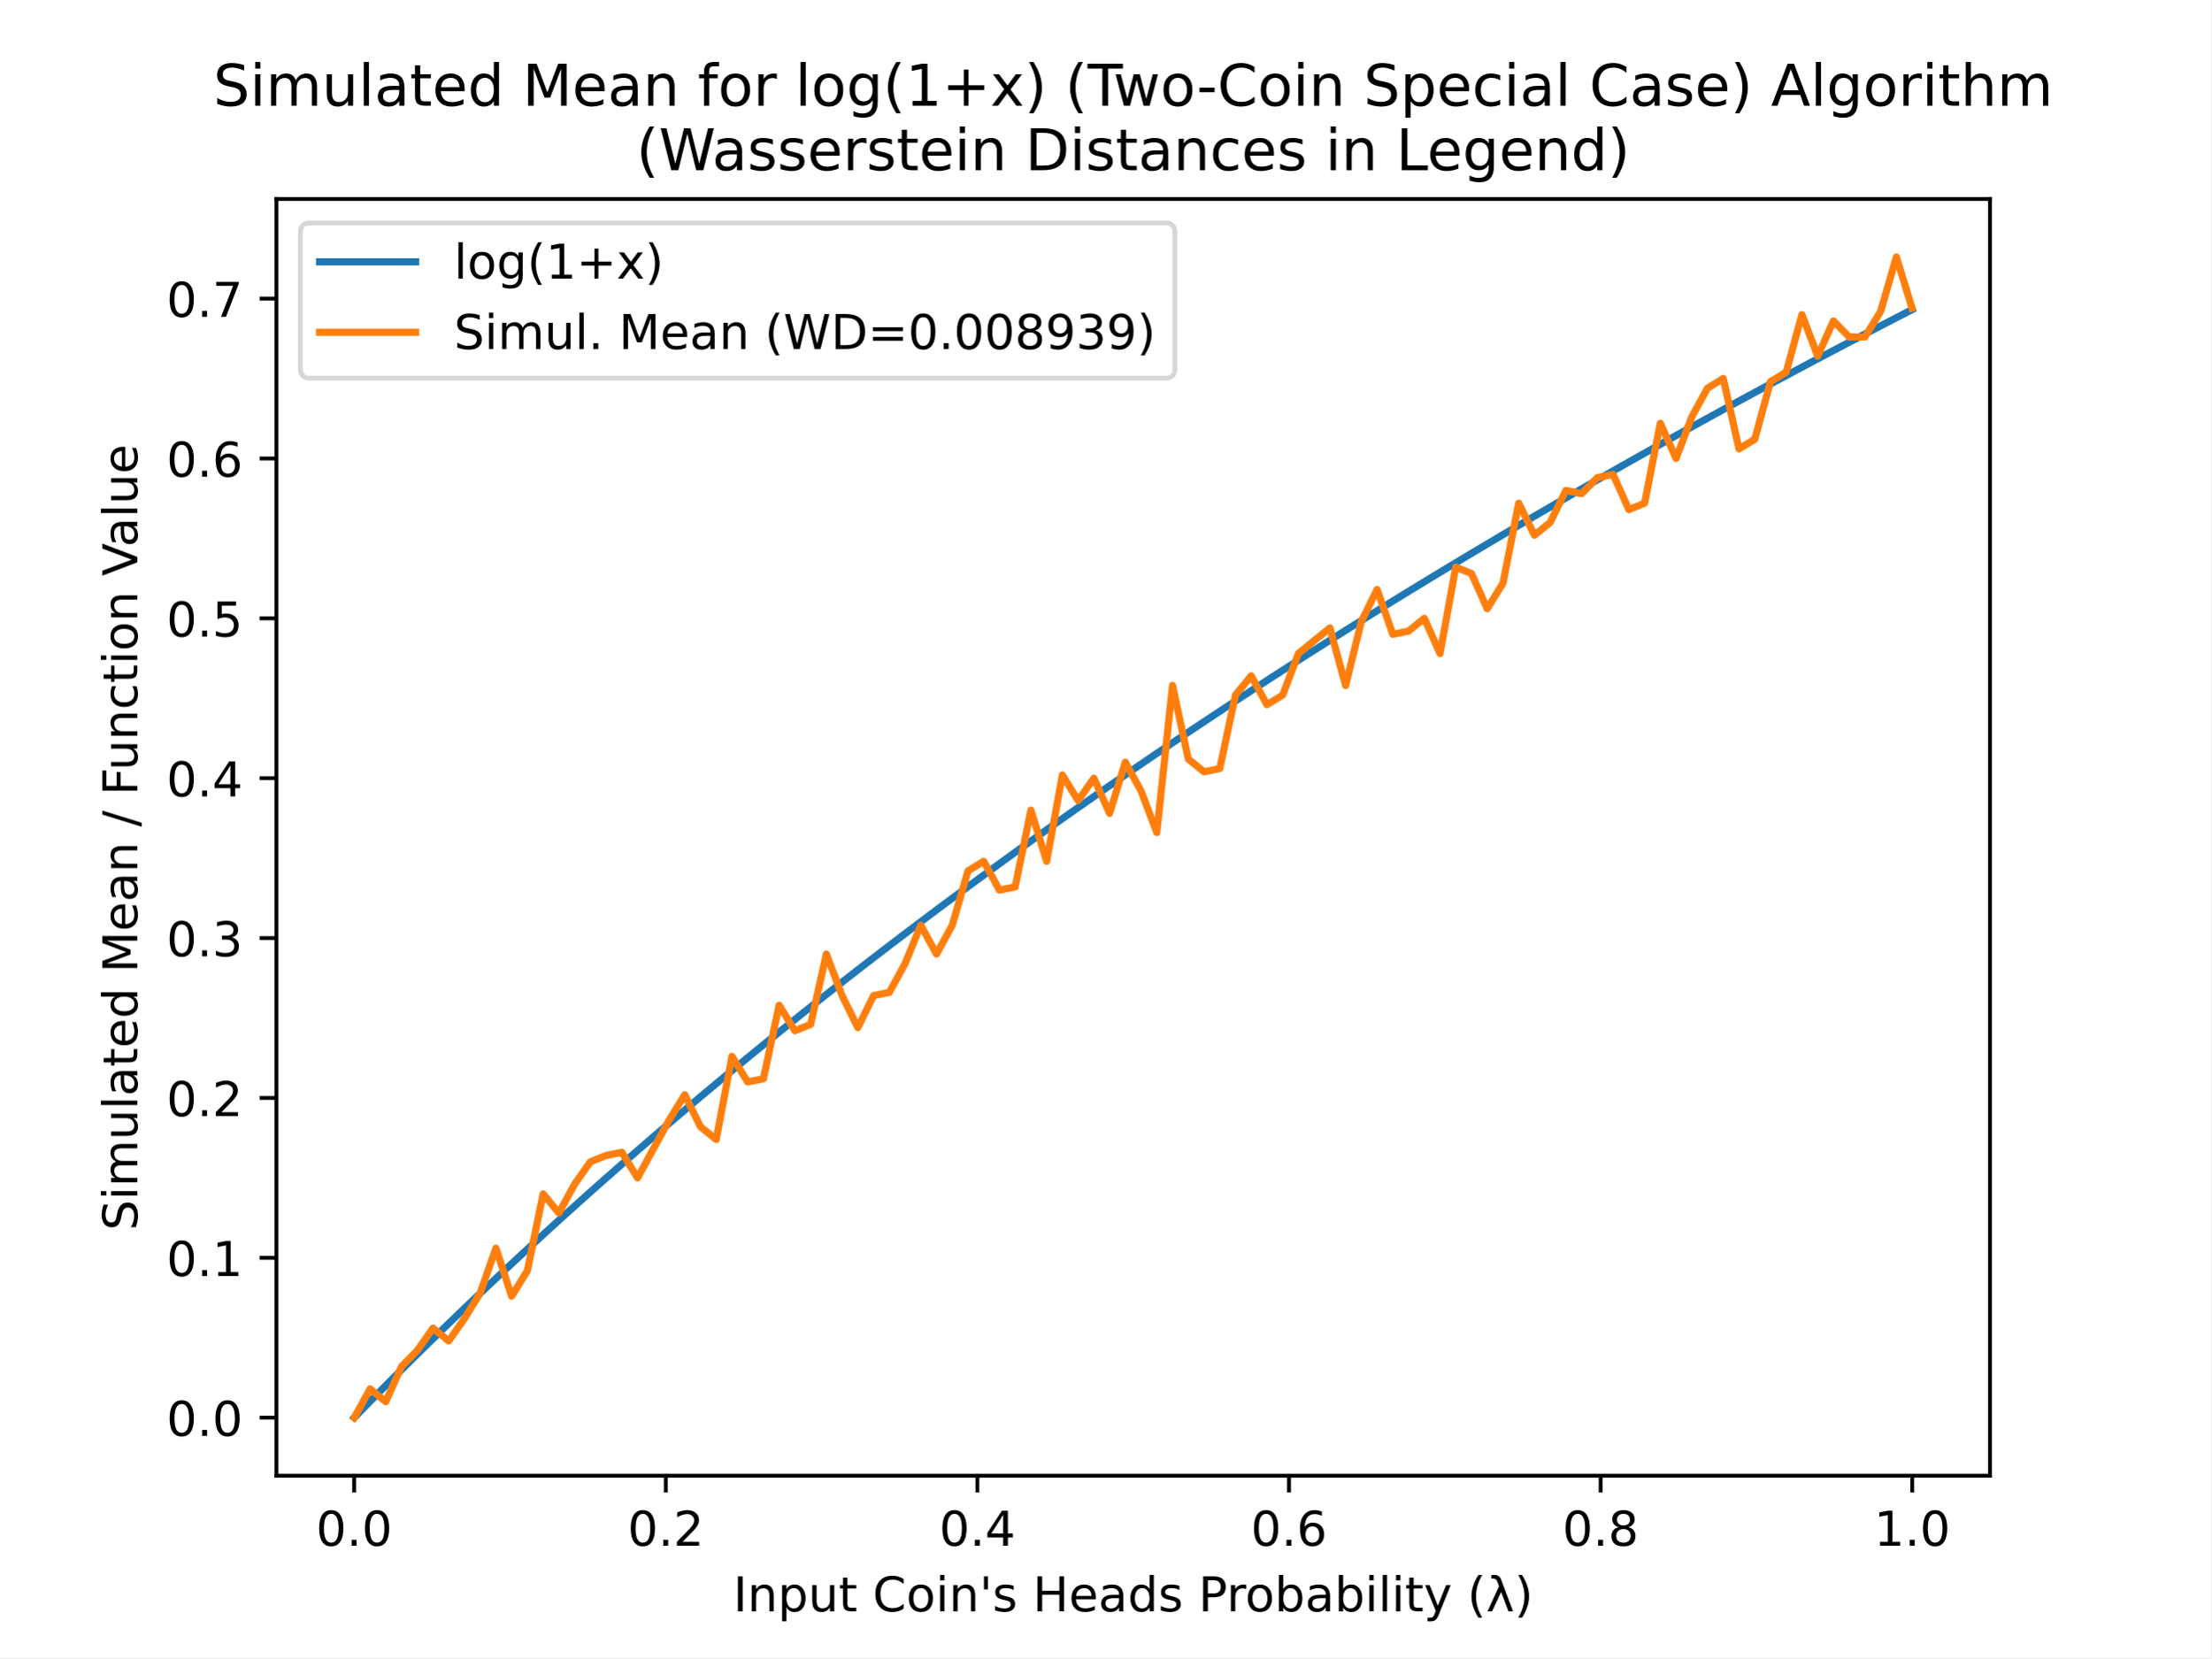
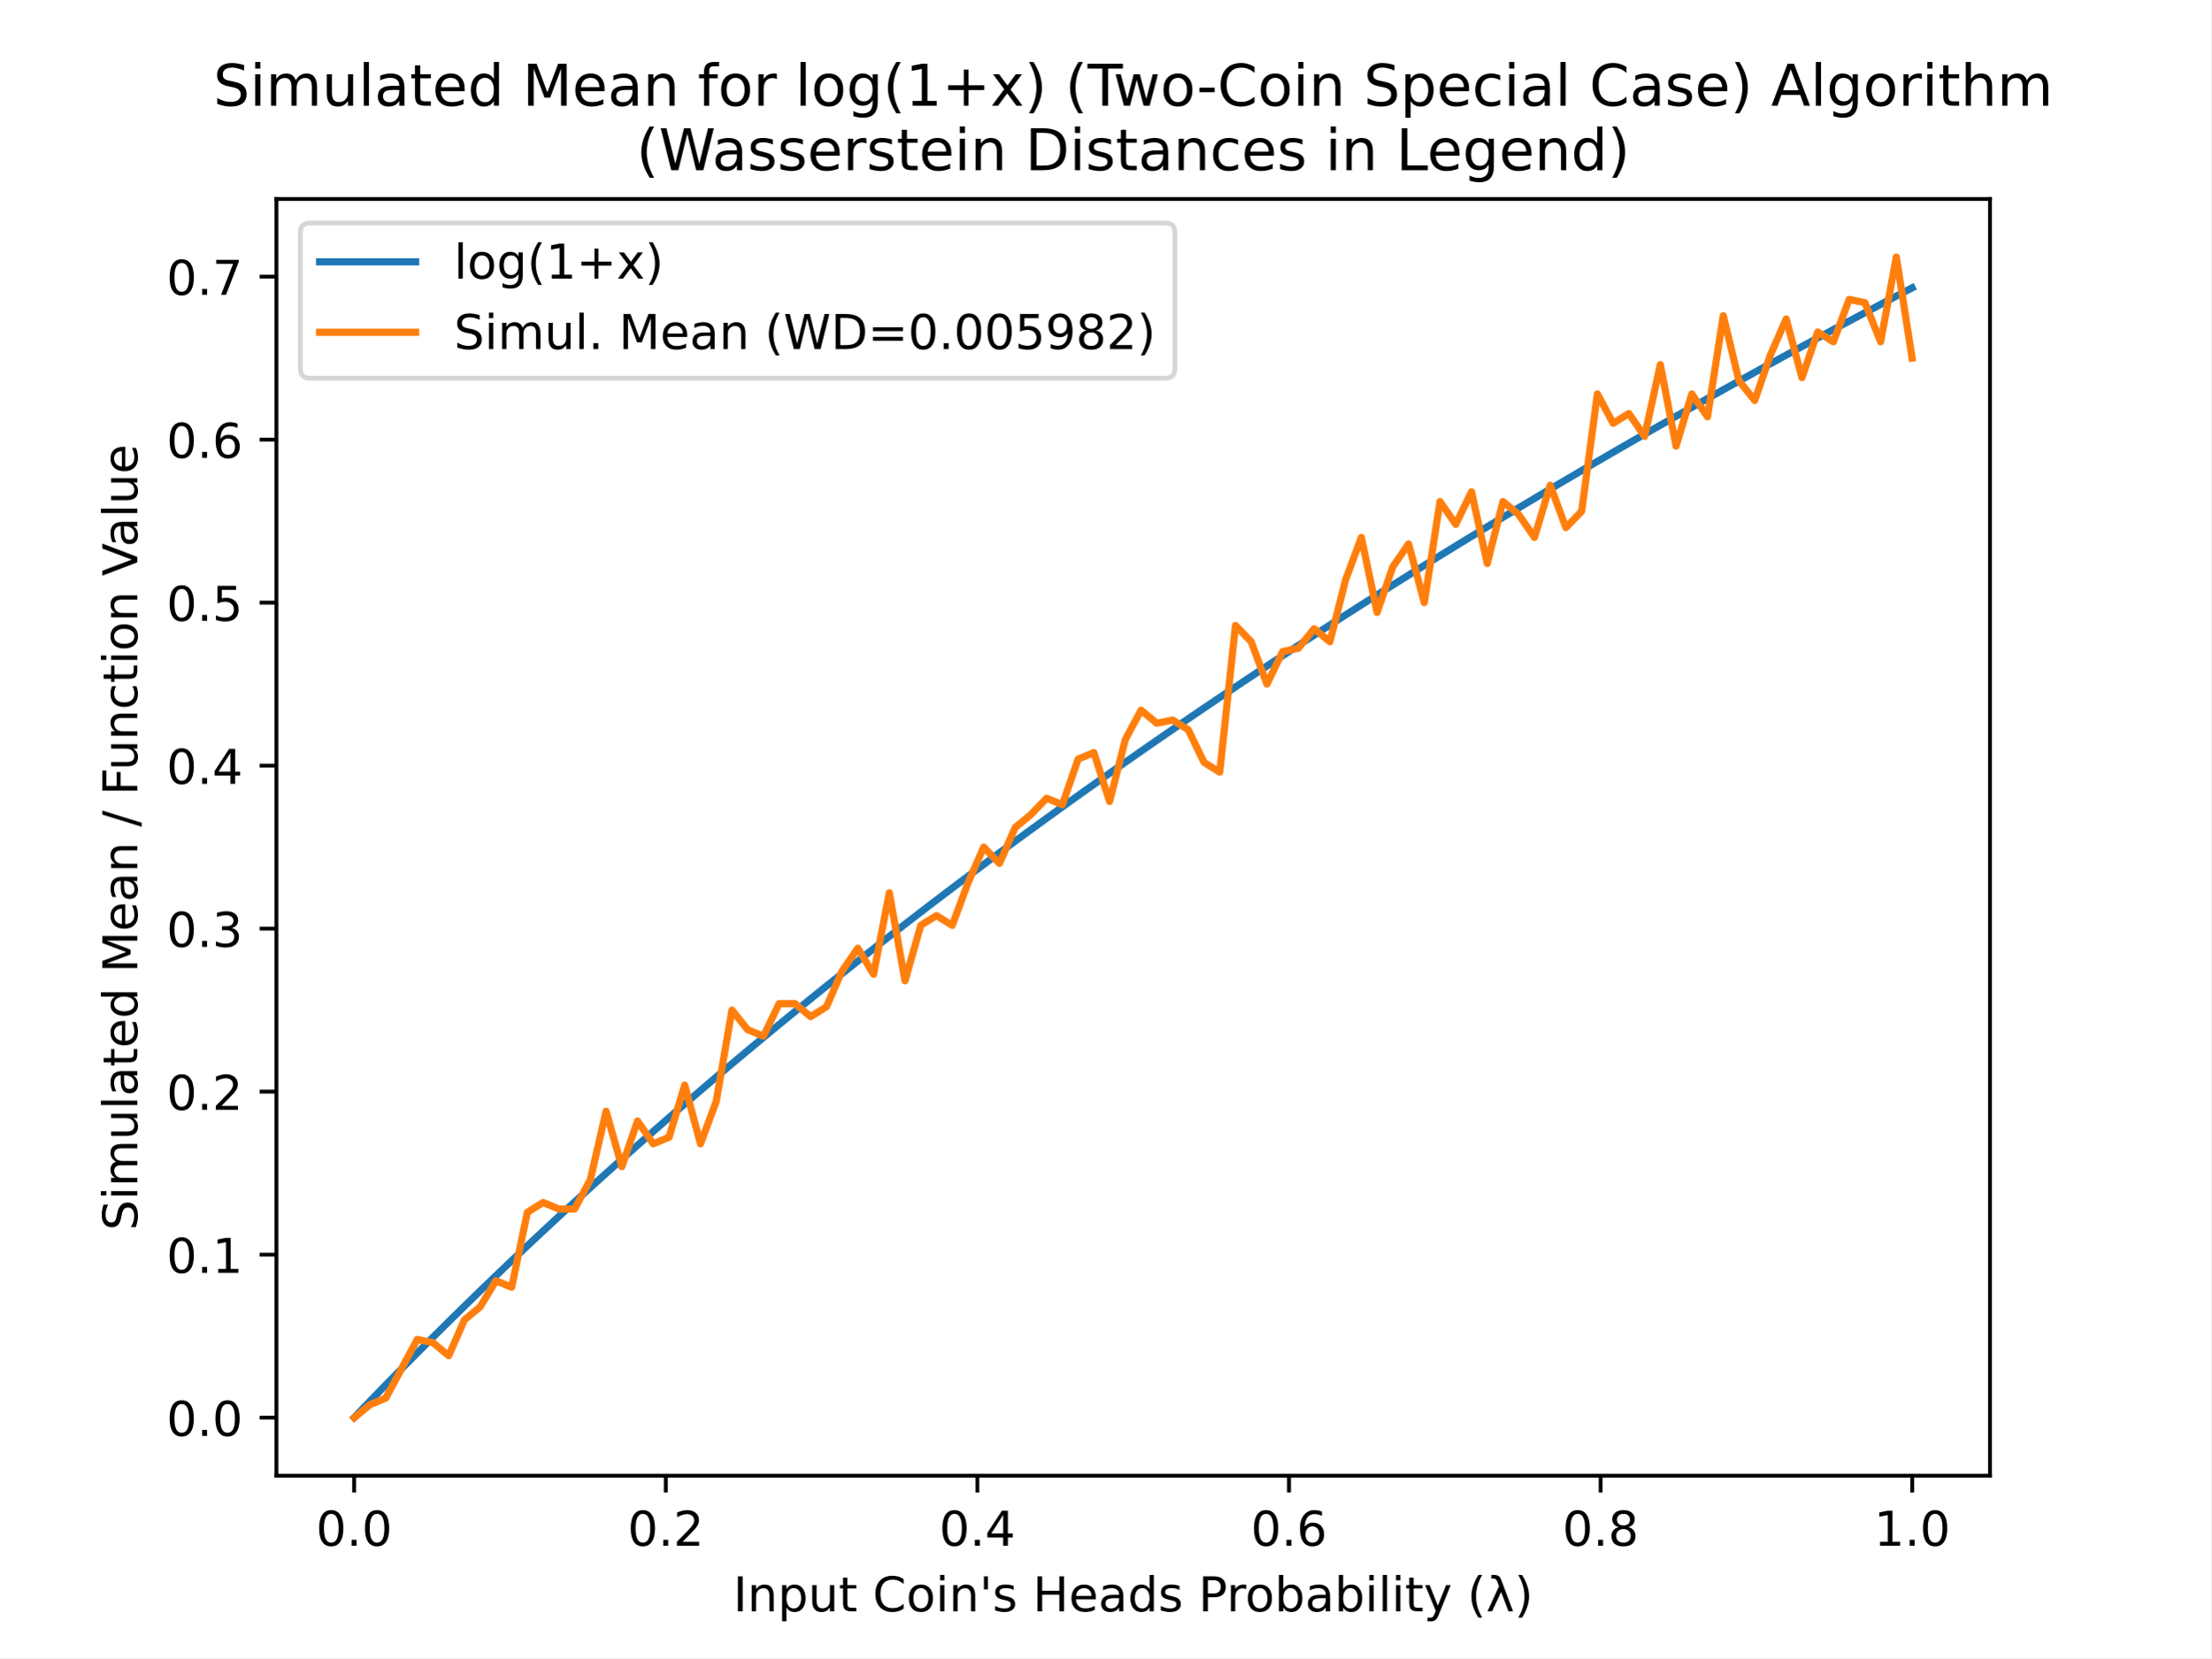
<svg xmlns="http://www.w3.org/2000/svg" xmlns:xlink="http://www.w3.org/1999/xlink" height="345.6pt" version="1.1" viewBox="0 0 460.8 345.6" width="460.8pt">
  <defs>
    <style type="text/css">
*{stroke-linecap:butt;stroke-linejoin:round;}
  </style>
  </defs>
  <g id="figure_1">
    <g id="patch_1">
      <path d="M 0 345.6  L 460.8 345.6  L 460.8 0  L 0 0  z " style="fill:#ffffff;" />
    </g>
    <g id="axes_1">
      <g id="patch_2">
        <path d="M 57.6 307.584  L 414.72 307.584  L 414.72 41.472  L 57.6 41.472  z " style="fill:#ffffff;" />
      </g>
      <g id="matplotlib.axis_1">
        <g id="xtick_1">
          <g id="line2d_1">
            <defs>
-               <path d="M 0 0  L 0 3.5  " id="m821179e34e" style="stroke:#000000;stroke-width:0.8;" />
+               <path d="M 0 0  L 0 3.5  " id="mdd6483763a" style="stroke:#000000;stroke-width:0.8;" />
            </defs>
            <g>
-               <use style="stroke:#000000;stroke-width:0.8;" x="73.8" xlink:href="#m821179e34e" y="307.584" />
+               <use style="stroke:#000000;stroke-width:0.8;" x="73.8" xlink:href="#mdd6483763a" y="307.584" />
            </g>
          </g>
          <g id="text_1">
            <text style="font-family:DejaVu Sans;font-size:10px;font-style:normal;font-weight:normal;text-anchor:middle;" transform="rotate(-0, 73.80026, 322.1824)" x="73.8" y="322.182">0.0</text>
          </g>
        </g>
        <g id="xtick_2">
          <g id="line2d_2">
            <g>
-               <use style="stroke:#000000;stroke-width:0.8;" x="138.744" xlink:href="#m821179e34e" y="307.584" />
+               <use style="stroke:#000000;stroke-width:0.8;" x="138.744" xlink:href="#mdd6483763a" y="307.584" />
            </g>
          </g>
          <g id="text_2">
            <text style="font-family:DejaVu Sans;font-size:10px;font-style:normal;font-weight:normal;text-anchor:middle;" transform="rotate(-0, 138.7442, 322.1824)" x="138.744" y="322.182">0.2</text>
          </g>
        </g>
        <g id="xtick_3">
          <g id="line2d_3">
            <g>
-               <use style="stroke:#000000;stroke-width:0.8;" x="203.688" xlink:href="#m821179e34e" y="307.584" />
+               <use style="stroke:#000000;stroke-width:0.8;" x="203.688" xlink:href="#mdd6483763a" y="307.584" />
            </g>
          </g>
          <g id="text_3">
            <text style="font-family:DejaVu Sans;font-size:10px;font-style:normal;font-weight:normal;text-anchor:middle;" transform="rotate(-0, 203.6881, 322.1824)" x="203.688" y="322.182">0.4</text>
          </g>
        </g>
        <g id="xtick_4">
          <g id="line2d_4">
            <g>
-               <use style="stroke:#000000;stroke-width:0.8;" x="268.632" xlink:href="#m821179e34e" y="307.584" />
+               <use style="stroke:#000000;stroke-width:0.8;" x="268.632" xlink:href="#mdd6483763a" y="307.584" />
            </g>
          </g>
          <g id="text_4">
            <text style="font-family:DejaVu Sans;font-size:10px;font-style:normal;font-weight:normal;text-anchor:middle;" transform="rotate(-0, 268.6319, 322.1824)" x="268.632" y="322.182">0.6</text>
          </g>
        </g>
        <g id="xtick_5">
          <g id="line2d_5">
            <g>
-               <use style="stroke:#000000;stroke-width:0.8;" x="333.576" xlink:href="#m821179e34e" y="307.584" />
+               <use style="stroke:#000000;stroke-width:0.8;" x="333.576" xlink:href="#mdd6483763a" y="307.584" />
            </g>
          </g>
          <g id="text_5">
            <text style="font-family:DejaVu Sans;font-size:10px;font-style:normal;font-weight:normal;text-anchor:middle;" transform="rotate(-0, 333.5758, 322.1824)" x="333.576" y="322.182">0.8</text>
          </g>
        </g>
        <g id="xtick_6">
          <g id="line2d_6">
            <g>
-               <use style="stroke:#000000;stroke-width:0.8;" x="398.52" xlink:href="#m821179e34e" y="307.584" />
+               <use style="stroke:#000000;stroke-width:0.8;" x="398.52" xlink:href="#mdd6483763a" y="307.584" />
            </g>
          </g>
          <g id="text_6">
            <text style="font-family:DejaVu Sans;font-size:10px;font-style:normal;font-weight:normal;text-anchor:middle;" transform="rotate(-0, 398.5197, 322.1824)" x="398.52" y="322.182">1.0</text>
          </g>
        </g>
        <g id="text_7">
          <text style="font-family:DejaVu Sans;font-size:10px;font-style:normal;font-weight:normal;text-anchor:middle;" transform="rotate(-0, 236.16, 335.8606)" x="236.16" y="335.861">Input Coin's Heads Probability (λ)</text>
        </g>
      </g>
      <g id="matplotlib.axis_2">
        <g id="ytick_1">
          <g id="line2d_7">
            <defs>
-               <path d="M 0 0  L -3.5 0  " id="m76b27e34f7" style="stroke:#000000;stroke-width:0.8;" />
+               <path d="M 0 0  L -3.5 0  " id="me0ab2648c8" style="stroke:#000000;stroke-width:0.8;" />
            </defs>
            <g>
-               <use style="stroke:#000000;stroke-width:0.8;" x="57.6" xlink:href="#m76b27e34f7" y="295.488" />
+               <use style="stroke:#000000;stroke-width:0.8;" x="57.6" xlink:href="#me0ab2648c8" y="295.488" />
            </g>
          </g>
          <g id="text_8">
            <text style="font-family:DejaVu Sans;font-size:10px;font-style:normal;font-weight:normal;text-anchor:end;" transform="rotate(-0, 50.6, 299.2872)" x="50.6" y="299.287">0.0</text>
          </g>
        </g>
        <g id="ytick_2">
          <g id="line2d_8">
            <g>
-               <use style="stroke:#000000;stroke-width:0.8;" x="57.6" xlink:href="#m76b27e34f7" y="262.166" />
+               <use style="stroke:#000000;stroke-width:0.8;" x="57.6" xlink:href="#me0ab2648c8" y="261.51" />
            </g>
          </g>
          <g id="text_9">
-             <text style="font-family:DejaVu Sans;font-size:10px;font-style:normal;font-weight:normal;text-anchor:end;" transform="rotate(-0, 50.6, 265.9649)" x="50.6" y="265.965">0.1</text>
+             <text style="font-family:DejaVu Sans;font-size:10px;font-style:normal;font-weight:normal;text-anchor:end;" transform="rotate(-0, 50.6, 265.3097)" x="50.6" y="265.31">0.1</text>
          </g>
        </g>
        <g id="ytick_3">
          <g id="line2d_9">
            <g>
-               <use style="stroke:#000000;stroke-width:0.8;" x="57.6" xlink:href="#m76b27e34f7" y="228.843" />
+               <use style="stroke:#000000;stroke-width:0.8;" x="57.6" xlink:href="#me0ab2648c8" y="227.533" />
            </g>
          </g>
          <g id="text_10">
-             <text style="font-family:DejaVu Sans;font-size:10px;font-style:normal;font-weight:normal;text-anchor:end;" transform="rotate(-0, 50.6, 232.6426)" x="50.6" y="232.643">0.2</text>
+             <text style="font-family:DejaVu Sans;font-size:10px;font-style:normal;font-weight:normal;text-anchor:end;" transform="rotate(-0, 50.6, 231.3322)" x="50.6" y="231.332">0.2</text>
          </g>
        </g>
        <g id="ytick_4">
          <g id="line2d_10">
            <g>
-               <use style="stroke:#000000;stroke-width:0.8;" x="57.6" xlink:href="#m76b27e34f7" y="195.521" />
+               <use style="stroke:#000000;stroke-width:0.8;" x="57.6" xlink:href="#me0ab2648c8" y="193.555" />
            </g>
          </g>
          <g id="text_11">
-             <text style="font-family:DejaVu Sans;font-size:10px;font-style:normal;font-weight:normal;text-anchor:end;" transform="rotate(-0, 50.6, 199.3203)" x="50.6" y="199.32">0.3</text>
+             <text style="font-family:DejaVu Sans;font-size:10px;font-style:normal;font-weight:normal;text-anchor:end;" transform="rotate(-0, 50.6, 197.3546)" x="50.6" y="197.355">0.3</text>
          </g>
        </g>
        <g id="ytick_5">
          <g id="line2d_11">
            <g>
-               <use style="stroke:#000000;stroke-width:0.8;" x="57.6" xlink:href="#m76b27e34f7" y="162.199" />
+               <use style="stroke:#000000;stroke-width:0.8;" x="57.6" xlink:href="#me0ab2648c8" y="159.578" />
            </g>
          </g>
          <g id="text_12">
-             <text style="font-family:DejaVu Sans;font-size:10px;font-style:normal;font-weight:normal;text-anchor:end;" transform="rotate(-0, 50.6, 165.998)" x="50.6" y="165.998">0.4</text>
+             <text style="font-family:DejaVu Sans;font-size:10px;font-style:normal;font-weight:normal;text-anchor:end;" transform="rotate(-0, 50.6, 163.3771)" x="50.6" y="163.377">0.4</text>
          </g>
        </g>
        <g id="ytick_6">
          <g id="line2d_12">
            <g>
-               <use style="stroke:#000000;stroke-width:0.8;" x="57.6" xlink:href="#m76b27e34f7" y="128.876" />
+               <use style="stroke:#000000;stroke-width:0.8;" x="57.6" xlink:href="#me0ab2648c8" y="125.6" />
            </g>
          </g>
          <g id="text_13">
-             <text style="font-family:DejaVu Sans;font-size:10px;font-style:normal;font-weight:normal;text-anchor:end;" transform="rotate(-0, 50.6, 132.6756)" x="50.6" y="132.676">0.5</text>
+             <text style="font-family:DejaVu Sans;font-size:10px;font-style:normal;font-weight:normal;text-anchor:end;" transform="rotate(-0, 50.6, 129.3996)" x="50.6" y="129.4">0.5</text>
          </g>
        </g>
        <g id="ytick_7">
          <g id="line2d_13">
            <g>
-               <use style="stroke:#000000;stroke-width:0.8;" x="57.6" xlink:href="#m76b27e34f7" y="95.554" />
+               <use style="stroke:#000000;stroke-width:0.8;" x="57.6" xlink:href="#me0ab2648c8" y="91.623" />
            </g>
          </g>
          <g id="text_14">
-             <text style="font-family:DejaVu Sans;font-size:10px;font-style:normal;font-weight:normal;text-anchor:end;" transform="rotate(-0, 50.6, 99.35333)" x="50.6" y="99.353">0.6</text>
+             <text style="font-family:DejaVu Sans;font-size:10px;font-style:normal;font-weight:normal;text-anchor:end;" transform="rotate(-0, 50.6, 95.42205)" x="50.6" y="95.422">0.6</text>
          </g>
        </g>
        <g id="ytick_8">
          <g id="line2d_14">
            <g>
-               <use style="stroke:#000000;stroke-width:0.8;" x="57.6" xlink:href="#m76b27e34f7" y="62.232" />
+               <use style="stroke:#000000;stroke-width:0.8;" x="57.6" xlink:href="#me0ab2648c8" y="57.645" />
            </g>
          </g>
          <g id="text_15">
-             <text style="font-family:DejaVu Sans;font-size:10px;font-style:normal;font-weight:normal;text-anchor:end;" transform="rotate(-0, 50.6, 66.03102)" x="50.6" y="66.031">0.7</text>
+             <text style="font-family:DejaVu Sans;font-size:10px;font-style:normal;font-weight:normal;text-anchor:end;" transform="rotate(-0, 50.6, 61.44452)" x="50.6" y="61.445">0.7</text>
          </g>
        </g>
        <g id="text_16">
          <text style="font-family:DejaVu Sans;font-size:10px;font-style:normal;font-weight:normal;text-anchor:middle;" transform="rotate(-90, 28.61719, 174.528)" x="28.617" y="174.528">Simulated Mean / Function Value</text>
        </g>
      </g>
      <g id="line2d_15">
-         <path clip-path="url(#p60f573dfbd)" d="M 73.833 295.455  L 77.112 292.107  L 80.391 288.792  L 83.671 285.51  L 86.95 282.26  L 90.229 279.041  L 93.509 275.853  L 96.788 272.696  L 100.067 269.568  L 103.347 266.469  L 106.626 263.398  L 109.905 260.356  L 113.185 257.341  L 116.464 254.354  L 119.743 251.392  L 123.023 248.457  L 126.302 245.548  L 129.581 242.663  L 132.861 239.804  L 136.14 236.969  L 139.42 234.157  L 142.699 231.369  L 145.978 228.605  L 149.258 225.863  L 152.537 223.143  L 155.816 220.446  L 159.096 217.77  L 162.375 215.115  L 165.654 212.482  L 168.934 209.869  L 172.213 207.276  L 175.492 204.704  L 178.772 202.151  L 182.051 199.617  L 185.33 197.103  L 188.61 194.607  L 191.889 192.131  L 195.168 189.672  L 198.448 187.231  L 201.727 184.808  L 205.006 182.403  L 208.286 180.015  L 211.565 177.643  L 214.844 175.289  L 218.124 172.951  L 221.403 170.629  L 224.682 168.324  L 227.962 166.034  L 231.241 163.76  L 234.52 161.501  L 237.8 159.258  L 241.079 157.029  L 244.358 154.816  L 247.638 152.617  L 250.917 150.432  L 254.196 148.261  L 257.476 146.105  L 260.755 143.963  L 264.034 141.834  L 267.314 139.718  L 270.593 137.616  L 273.872 135.528  L 277.152 133.452  L 280.431 131.389  L 283.71 129.339  L 286.99 127.301  L 290.269 125.276  L 293.548 123.263  L 296.828 121.262  L 300.107 119.273  L 303.386 117.295  L 306.666 115.33  L 309.945 113.376  L 313.224 111.433  L 316.504 109.502  L 319.783 107.581  L 323.062 105.672  L 326.342 103.774  L 329.621 101.886  L 332.9 100.009  L 336.18 98.143  L 339.459 96.287  L 342.739 94.441  L 346.018 92.605  L 349.297 90.779  L 352.577 88.964  L 355.856 87.158  L 359.135 85.362  L 362.415 83.576  L 365.694 81.799  L 368.973 80.031  L 372.253 78.273  L 375.532 76.524  L 378.811 74.784  L 382.091 73.053  L 385.37 71.332  L 388.649 69.619  L 391.929 67.914  L 395.208 66.219  L 398.487 64.532  " style="fill:none;stroke:#1f77b4;stroke-linecap:square;stroke-width:1.5;" />
+         <path clip-path="url(#p3b6a4140da)" d="M 73.833 295.454  L 77.112 292.04  L 80.391 288.66  L 83.671 285.314  L 86.95 282  L 90.229 278.718  L 93.509 275.467  L 96.788 272.248  L 100.067 269.058  L 103.347 265.898  L 106.626 262.767  L 109.905 259.665  L 113.185 256.591  L 116.464 253.545  L 119.743 250.525  L 123.023 247.532  L 126.302 244.566  L 129.581 241.625  L 132.861 238.709  L 136.14 235.818  L 139.42 232.951  L 142.699 230.109  L 145.978 227.29  L 149.258 224.494  L 152.537 221.721  L 155.816 218.97  L 159.096 216.242  L 162.375 213.535  L 165.654 210.85  L 168.934 208.185  L 172.213 205.542  L 175.492 202.919  L 178.772 200.316  L 182.051 197.732  L 185.33 195.168  L 188.61 192.624  L 191.889 190.098  L 195.168 187.591  L 198.448 185.103  L 201.727 182.632  L 205.006 180.179  L 208.286 177.744  L 211.565 175.326  L 214.844 172.925  L 218.124 170.542  L 221.403 168.174  L 224.682 165.823  L 227.962 163.489  L 231.241 161.17  L 234.52 158.867  L 237.8 156.579  L 241.079 154.307  L 244.358 152.05  L 247.638 149.807  L 250.917 147.58  L 254.196 145.367  L 257.476 143.168  L 260.755 140.983  L 264.034 138.812  L 267.314 136.656  L 270.593 134.512  L 273.872 132.382  L 277.152 130.266  L 280.431 128.162  L 283.71 126.072  L 286.99 123.994  L 290.269 121.929  L 293.548 119.876  L 296.828 117.836  L 300.107 115.808  L 303.386 113.792  L 306.666 111.787  L 309.945 109.795  L 313.224 107.814  L 316.504 105.845  L 319.783 103.887  L 323.062 101.94  L 326.342 100.004  L 329.621 98.079  L 332.9 96.165  L 336.18 94.262  L 339.459 92.37  L 342.739 90.488  L 346.018 88.616  L 349.297 86.754  L 352.577 84.903  L 355.856 83.062  L 359.135 81.23  L 362.415 79.409  L 365.694 77.597  L 368.973 75.795  L 372.253 74.002  L 375.532 72.219  L 378.811 70.445  L 382.091 68.68  L 385.37 66.924  L 388.649 65.177  L 391.929 63.44  L 395.208 61.711  L 398.487 59.991  " style="fill:none;stroke:#1f77b4;stroke-linecap:square;stroke-width:1.5;" />
      </g>
      <g id="line2d_16">
-         <path clip-path="url(#p60f573dfbd)" d="M 73.833 295.488  L 77.112 289.49  L 80.391 292.156  L 83.671 284.825  L 86.95 281.493  L 90.229 276.828  L 93.509 279.493  L 96.788 274.828  L 100.067 269.497  L 103.347 260.166  L 106.626 270.163  L 109.905 264.831  L 113.185 248.837  L 116.464 252.835  L 119.743 246.837  L 123.023 242.172  L 126.302 240.839  L 129.581 240.173  L 132.861 245.505  L 136.14 239.507  L 139.42 233.508  L 142.699 228.177  L 145.978 234.841  L 149.258 237.507  L 152.537 220.18  L 155.816 225.511  L 159.096 224.845  L 162.375 209.516  L 165.654 214.848  L 168.934 213.515  L 172.213 198.853  L 175.492 207.517  L 178.772 214.182  L 182.051 207.517  L 185.33 206.851  L 188.61 200.853  L 191.889 192.855  L 195.168 198.853  L 198.448 192.855  L 201.727 181.526  L 205.006 179.526  L 208.286 185.524  L 211.565 184.858  L 214.844 168.863  L 218.124 179.526  L 221.403 161.532  L 224.682 166.864  L 227.962 162.199  L 231.241 169.53  L 234.52 158.867  L 237.8 164.865  L 241.079 173.528  L 244.358 142.872  L 247.638 158.2  L 250.917 160.866  L 254.196 160.199  L 257.476 144.871  L 260.755 140.872  L 264.034 146.87  L 267.314 144.871  L 270.593 136.207  L 273.872 133.542  L 277.152 130.876  L 280.431 142.872  L 283.71 129.543  L 286.99 122.878  L 290.269 132.209  L 293.548 131.542  L 296.828 128.876  L 300.107 136.207  L 303.386 118.213  L 306.666 119.546  L 309.945 126.877  L 313.224 121.546  L 316.504 104.884  L 319.783 111.549  L 323.062 108.883  L 326.342 102.219  L 329.621 102.885  L 332.9 99.553  L 336.18 98.886  L 339.459 106.217  L 342.739 104.884  L 346.018 88.223  L 349.297 95.554  L 352.577 86.89  L 355.856 80.892  L 359.135 78.893  L 362.415 93.555  L 365.694 91.555  L 368.973 79.559  L 372.253 77.56  L 375.532 65.564  L 378.811 74.228  L 382.091 66.897  L 385.37 70.229  L 388.649 70.229  L 391.929 64.898  L 395.208 53.568  L 398.487 64.231  " style="fill:none;stroke:#ff7f0e;stroke-linecap:square;stroke-width:1.5;" />
+         <path clip-path="url(#p3b6a4140da)" d="M 73.833 295.488  L 77.112 292.77  L 80.391 291.411  L 83.671 285.295  L 86.95 279.179  L 90.229 279.858  L 93.509 282.577  L 96.788 275.101  L 100.067 272.383  L 103.347 266.947  L 106.626 268.306  L 109.905 252.676  L 113.185 250.638  L 116.464 251.997  L 119.743 251.997  L 123.023 245.881  L 126.302 231.61  L 129.581 243.163  L 132.861 233.649  L 136.14 238.406  L 139.42 237.047  L 142.699 226.174  L 145.978 238.406  L 149.258 229.572  L 152.537 210.544  L 155.816 214.621  L 159.096 215.981  L 162.375 209.185  L 165.654 209.185  L 168.934 211.903  L 172.213 209.865  L 175.492 202.39  L 178.772 197.633  L 182.051 203.069  L 185.33 186.08  L 188.61 204.428  L 191.889 192.876  L 195.168 190.837  L 198.448 192.876  L 201.727 184.042  L 205.006 176.567  L 208.286 179.964  L 211.565 172.489  L 214.844 169.771  L 218.124 166.373  L 221.403 167.732  L 224.682 158.219  L 227.962 156.86  L 231.241 167.053  L 234.52 154.141  L 237.8 148.026  L 241.079 150.744  L 244.358 150.064  L 247.638 152.103  L 250.917 158.898  L 254.196 160.937  L 257.476 130.357  L 260.755 133.755  L 264.034 142.589  L 267.314 135.794  L 270.593 135.114  L 273.872 131.037  L 277.152 133.755  L 280.431 120.844  L 283.71 112.009  L 286.99 127.639  L 290.269 118.125  L 293.548 113.368  L 296.828 125.6  L 300.107 104.534  L 303.386 109.291  L 306.666 102.496  L 309.945 117.446  L 313.224 104.534  L 316.504 107.252  L 319.783 112.009  L 323.062 101.137  L 326.342 109.971  L 329.621 106.573  L 332.9 82.109  L 336.18 88.225  L 339.459 86.186  L 342.739 90.943  L 346.018 75.993  L 349.297 92.982  L 352.577 82.109  L 355.856 86.866  L 359.135 65.8  L 362.415 79.391  L 365.694 83.468  L 368.973 73.955  L 372.253 66.479  L 375.532 78.711  L 378.811 69.198  L 382.091 71.236  L 385.37 62.402  L 388.649 63.082  L 391.929 71.236  L 395.208 53.568  L 398.487 74.634  " style="fill:none;stroke:#ff7f0e;stroke-linecap:square;stroke-width:1.5;" />
      </g>
      <g id="patch_3">
        <path d="M 57.6 307.584  L 57.6 41.472  " style="fill:none;stroke:#000000;stroke-linecap:square;stroke-linejoin:miter;stroke-width:0.8;" />
      </g>
      <g id="patch_4">
        <path d="M 414.72 307.584  L 414.72 41.472  " style="fill:none;stroke:#000000;stroke-linecap:square;stroke-linejoin:miter;stroke-width:0.8;" />
      </g>
      <g id="patch_5">
        <path d="M 57.6 307.584  L 414.72 307.584  " style="fill:none;stroke:#000000;stroke-linecap:square;stroke-linejoin:miter;stroke-width:0.8;" />
      </g>
      <g id="patch_6">
        <path d="M 57.6 41.472  L 414.72 41.472  " style="fill:none;stroke:#000000;stroke-linecap:square;stroke-linejoin:miter;stroke-width:0.8;" />
      </g>
      <g id="text_17">
        <text style="font-family:DejaVu Sans;font-size:12px;font-style:normal;font-weight:normal;" transform="translate(44.43844 22.03462)">Simulated Mean for log(1+x) (Two-Coin Special Case) Algorithm</text>
        <text style="font-family:DejaVu Sans;font-size:12px;font-style:normal;font-weight:normal;" transform="translate(132.6094 35.472)">(Wasserstein Distances in Legend)</text>
      </g>
      <g id="legend_1">
        <g id="patch_7">
          <path d="M 64.6 78.828  L 242.85 78.828  Q 244.85 78.828 244.85 76.828  L 244.85 48.472  Q 244.85 46.472 242.85 46.472  L 64.6 46.472  Q 62.6 46.472 62.6 48.472  L 62.6 76.828  Q 62.6 78.828 64.6 78.828  z " style="fill:#ffffff;opacity:0.8;stroke:#cccccc;stroke-linejoin:miter;" />
        </g>
        <g id="line2d_17">
          <path d="M 66.6 54.57  L 86.6 54.57  " style="fill:none;stroke:#1f77b4;stroke-linecap:square;stroke-width:1.5;" />
        </g>
        <g id="line2d_18" />
        <g id="text_18">
          <text style="font-family:DejaVu Sans;font-size:10px;font-style:normal;font-weight:normal;text-anchor:start;" transform="rotate(-0, 94.6, 58.07044)" x="94.6" y="58.07">log(1+x)</text>
        </g>
        <g id="line2d_19">
          <path d="M 66.6 69.249  L 86.6 69.249  " style="fill:none;stroke:#ff7f0e;stroke-linecap:square;stroke-width:1.5;" />
        </g>
        <g id="line2d_20" />
        <g id="text_19">
-           <text style="font-family:DejaVu Sans;font-size:10px;font-style:normal;font-weight:normal;text-anchor:start;" transform="rotate(-0, 94.6, 72.74856)" x="94.6" y="72.749">Simul. Mean (WD=0.008939)</text>
+           <text style="font-family:DejaVu Sans;font-size:10px;font-style:normal;font-weight:normal;text-anchor:start;" transform="rotate(-0, 94.6, 72.74856)" x="94.6" y="72.749">Simul. Mean (WD=0.005982)</text>
        </g>
      </g>
    </g>
  </g>
  <defs>
-     <clipPath id="p60f573dfbd">
+     <clipPath id="p3b6a4140da">
      <rect height="266.112" width="357.12" x="57.6" y="41.472" />
    </clipPath>
  </defs>
</svg>
